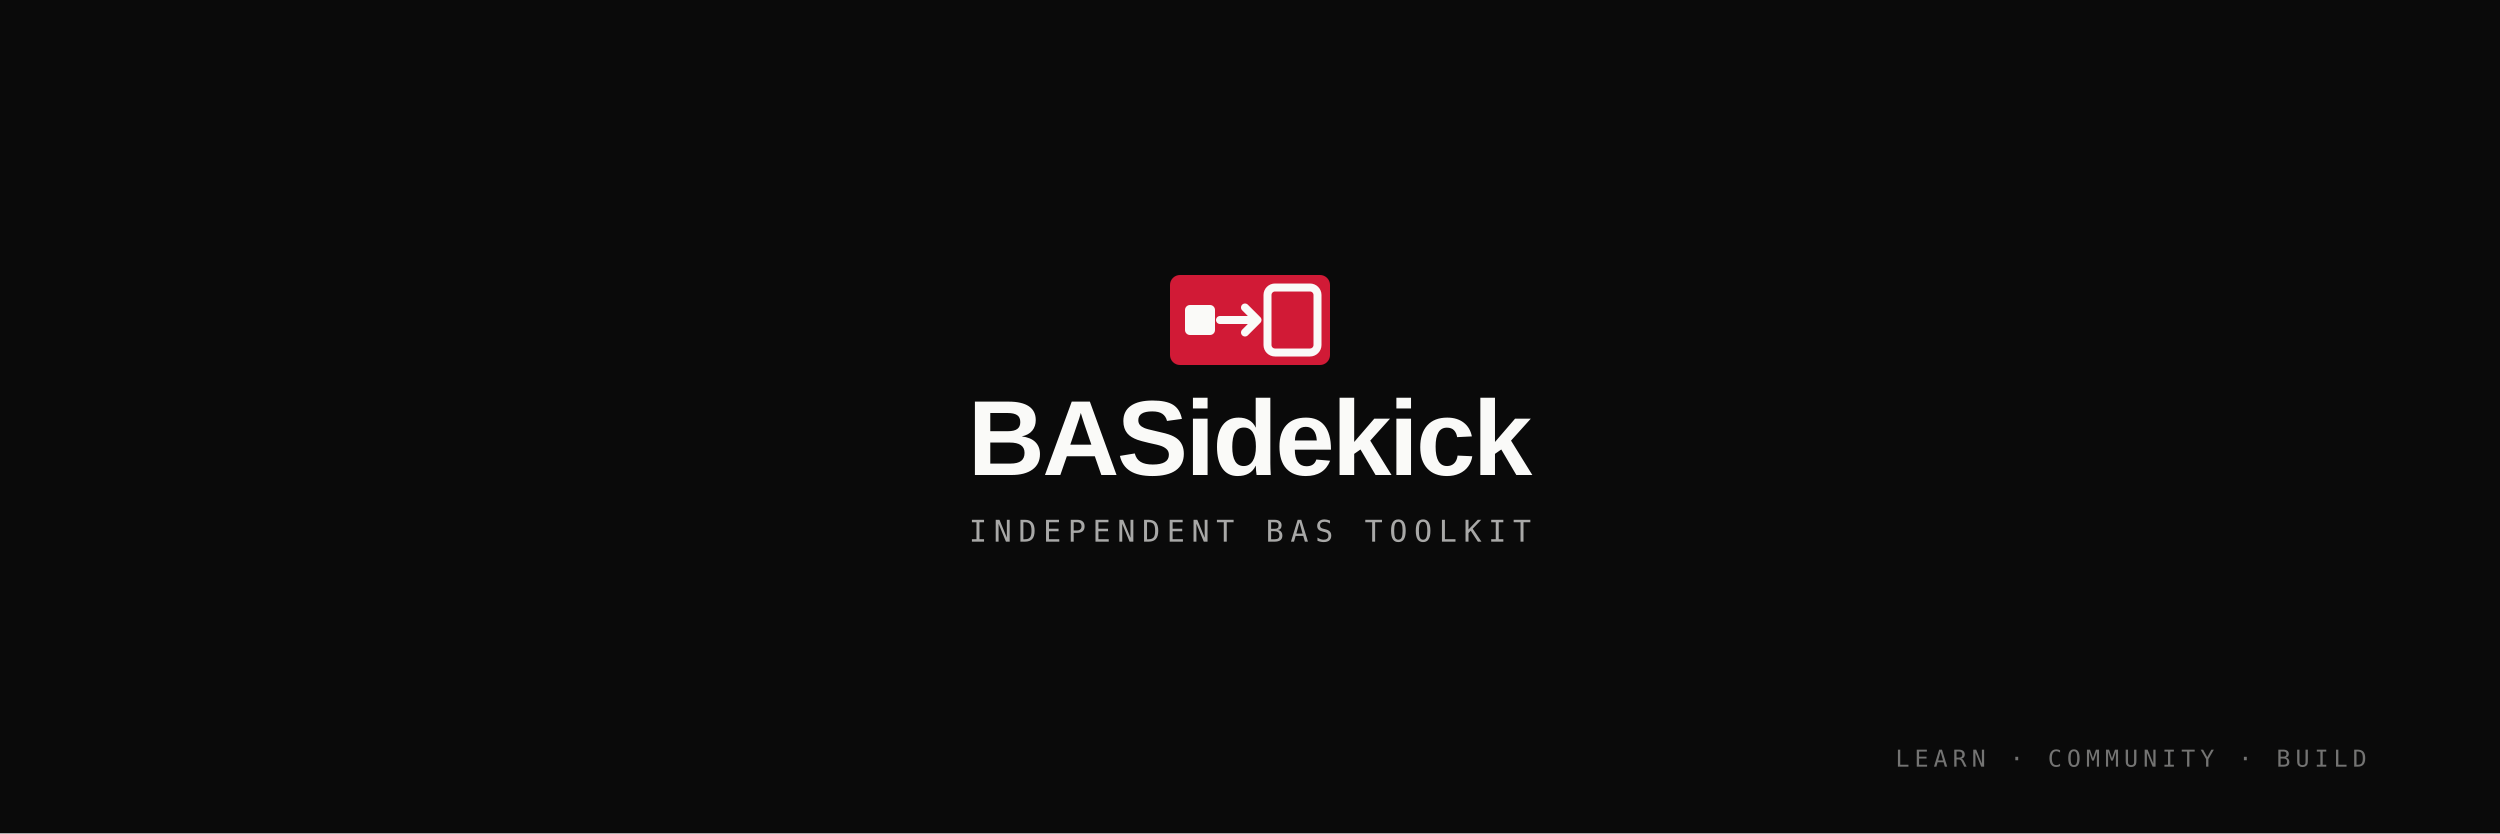
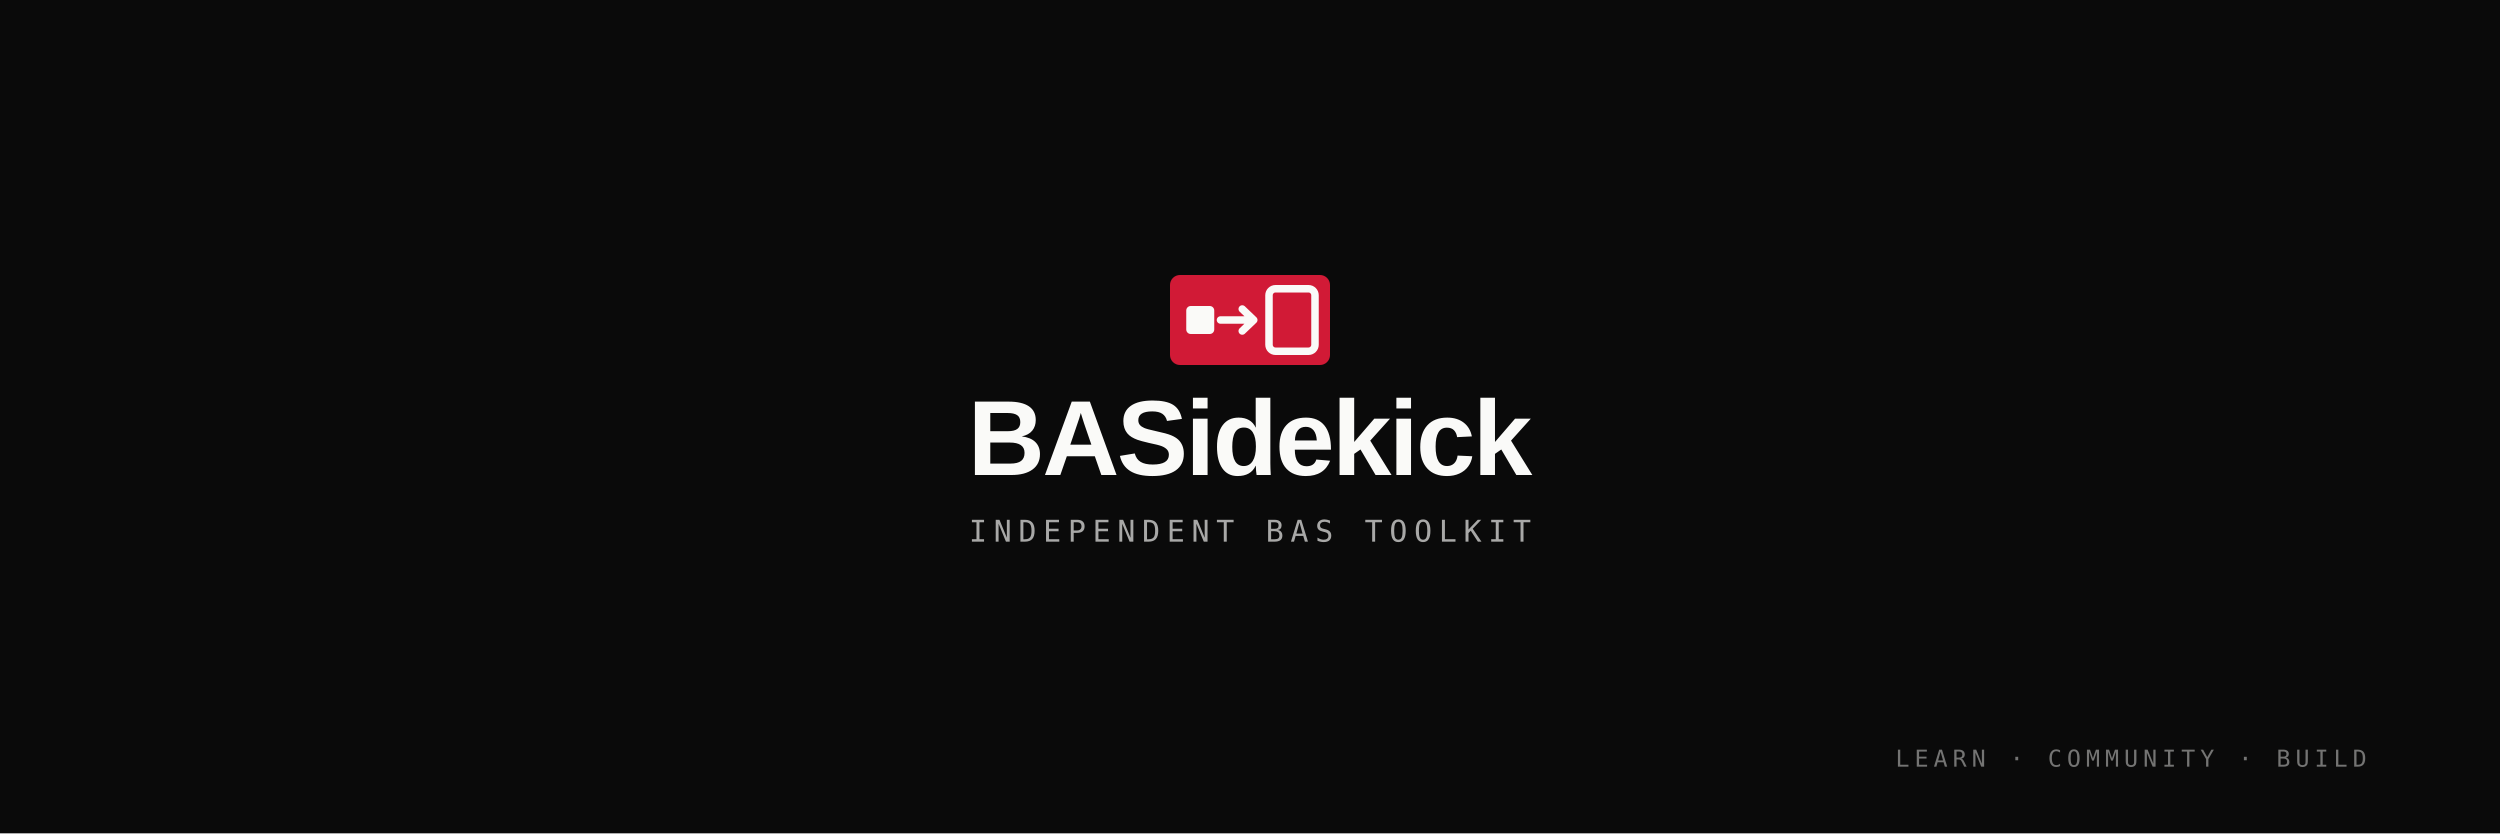
<svg xmlns="http://www.w3.org/2000/svg" viewBox="0 0 1500 500" width="1500" height="500" role="img" aria-label="BASidekick">
  <rect width="1500" height="500" fill="#0a0a0a" />
  <g transform="translate(702, 165)">
    <svg viewBox="0 0 32 18" width="96" height="54" overflow="visible">
      <rect x="0" y="0" width="32" height="18" rx="2" fill="#d11a36" />
-       <rect x="3" y="6" width="6" height="6" rx="1" fill="#fafaf8" />
-       <path d="M10 9 H17 M15 6.5 L17.5 9 L15 11.5" stroke="#fafaf8" stroke-width="1.6" stroke-linecap="round" stroke-linejoin="round" fill="none" />
-       <rect x="19.5" y="2.5" width="10" height="13" rx="1.5" fill="none" stroke="#fafaf8" stroke-width="1.6" />
+       <rect x="3.25" y="6.2" width="5.6" height="5.6" rx="0.9" fill="#fafaf8" />
+       <path d="M10.1 9 H16.7 M14.45 6.8 L16.75 9 L14.45 11.2" stroke="#fafaf8" stroke-width="1.5" stroke-linecap="round" stroke-linejoin="round" fill="none" />
+       <rect x="19.8" y="2.75" width="9.2" height="12.5" rx="1.3" fill="none" stroke="#fafaf8" stroke-width="1.5" />
    </svg>
  </g>
  <text x="750" y="285" text-anchor="middle" font-family="Archivo Black, Archivo, Helvetica Neue, Arial, sans-serif" font-weight="900" font-size="64" letter-spacing="-1.5" fill="#fafaf8">BASidekick</text>
  <text x="750" y="325" text-anchor="middle" font-family="JetBrains Mono, ui-monospace, Menlo, monospace" font-size="18" letter-spacing="4" fill="rgba(250,250,248,0.66)">INDEPENDENT BAS TOOLKIT</text>
  <g font-family="JetBrains Mono, ui-monospace, Menlo, monospace" font-size="14" letter-spacing="3">
    <text x="1420" y="460" fill="rgba(250,250,248,0.44)" text-anchor="end">LEARN · COMMUNITY · BUILD</text>
  </g>
</svg>
